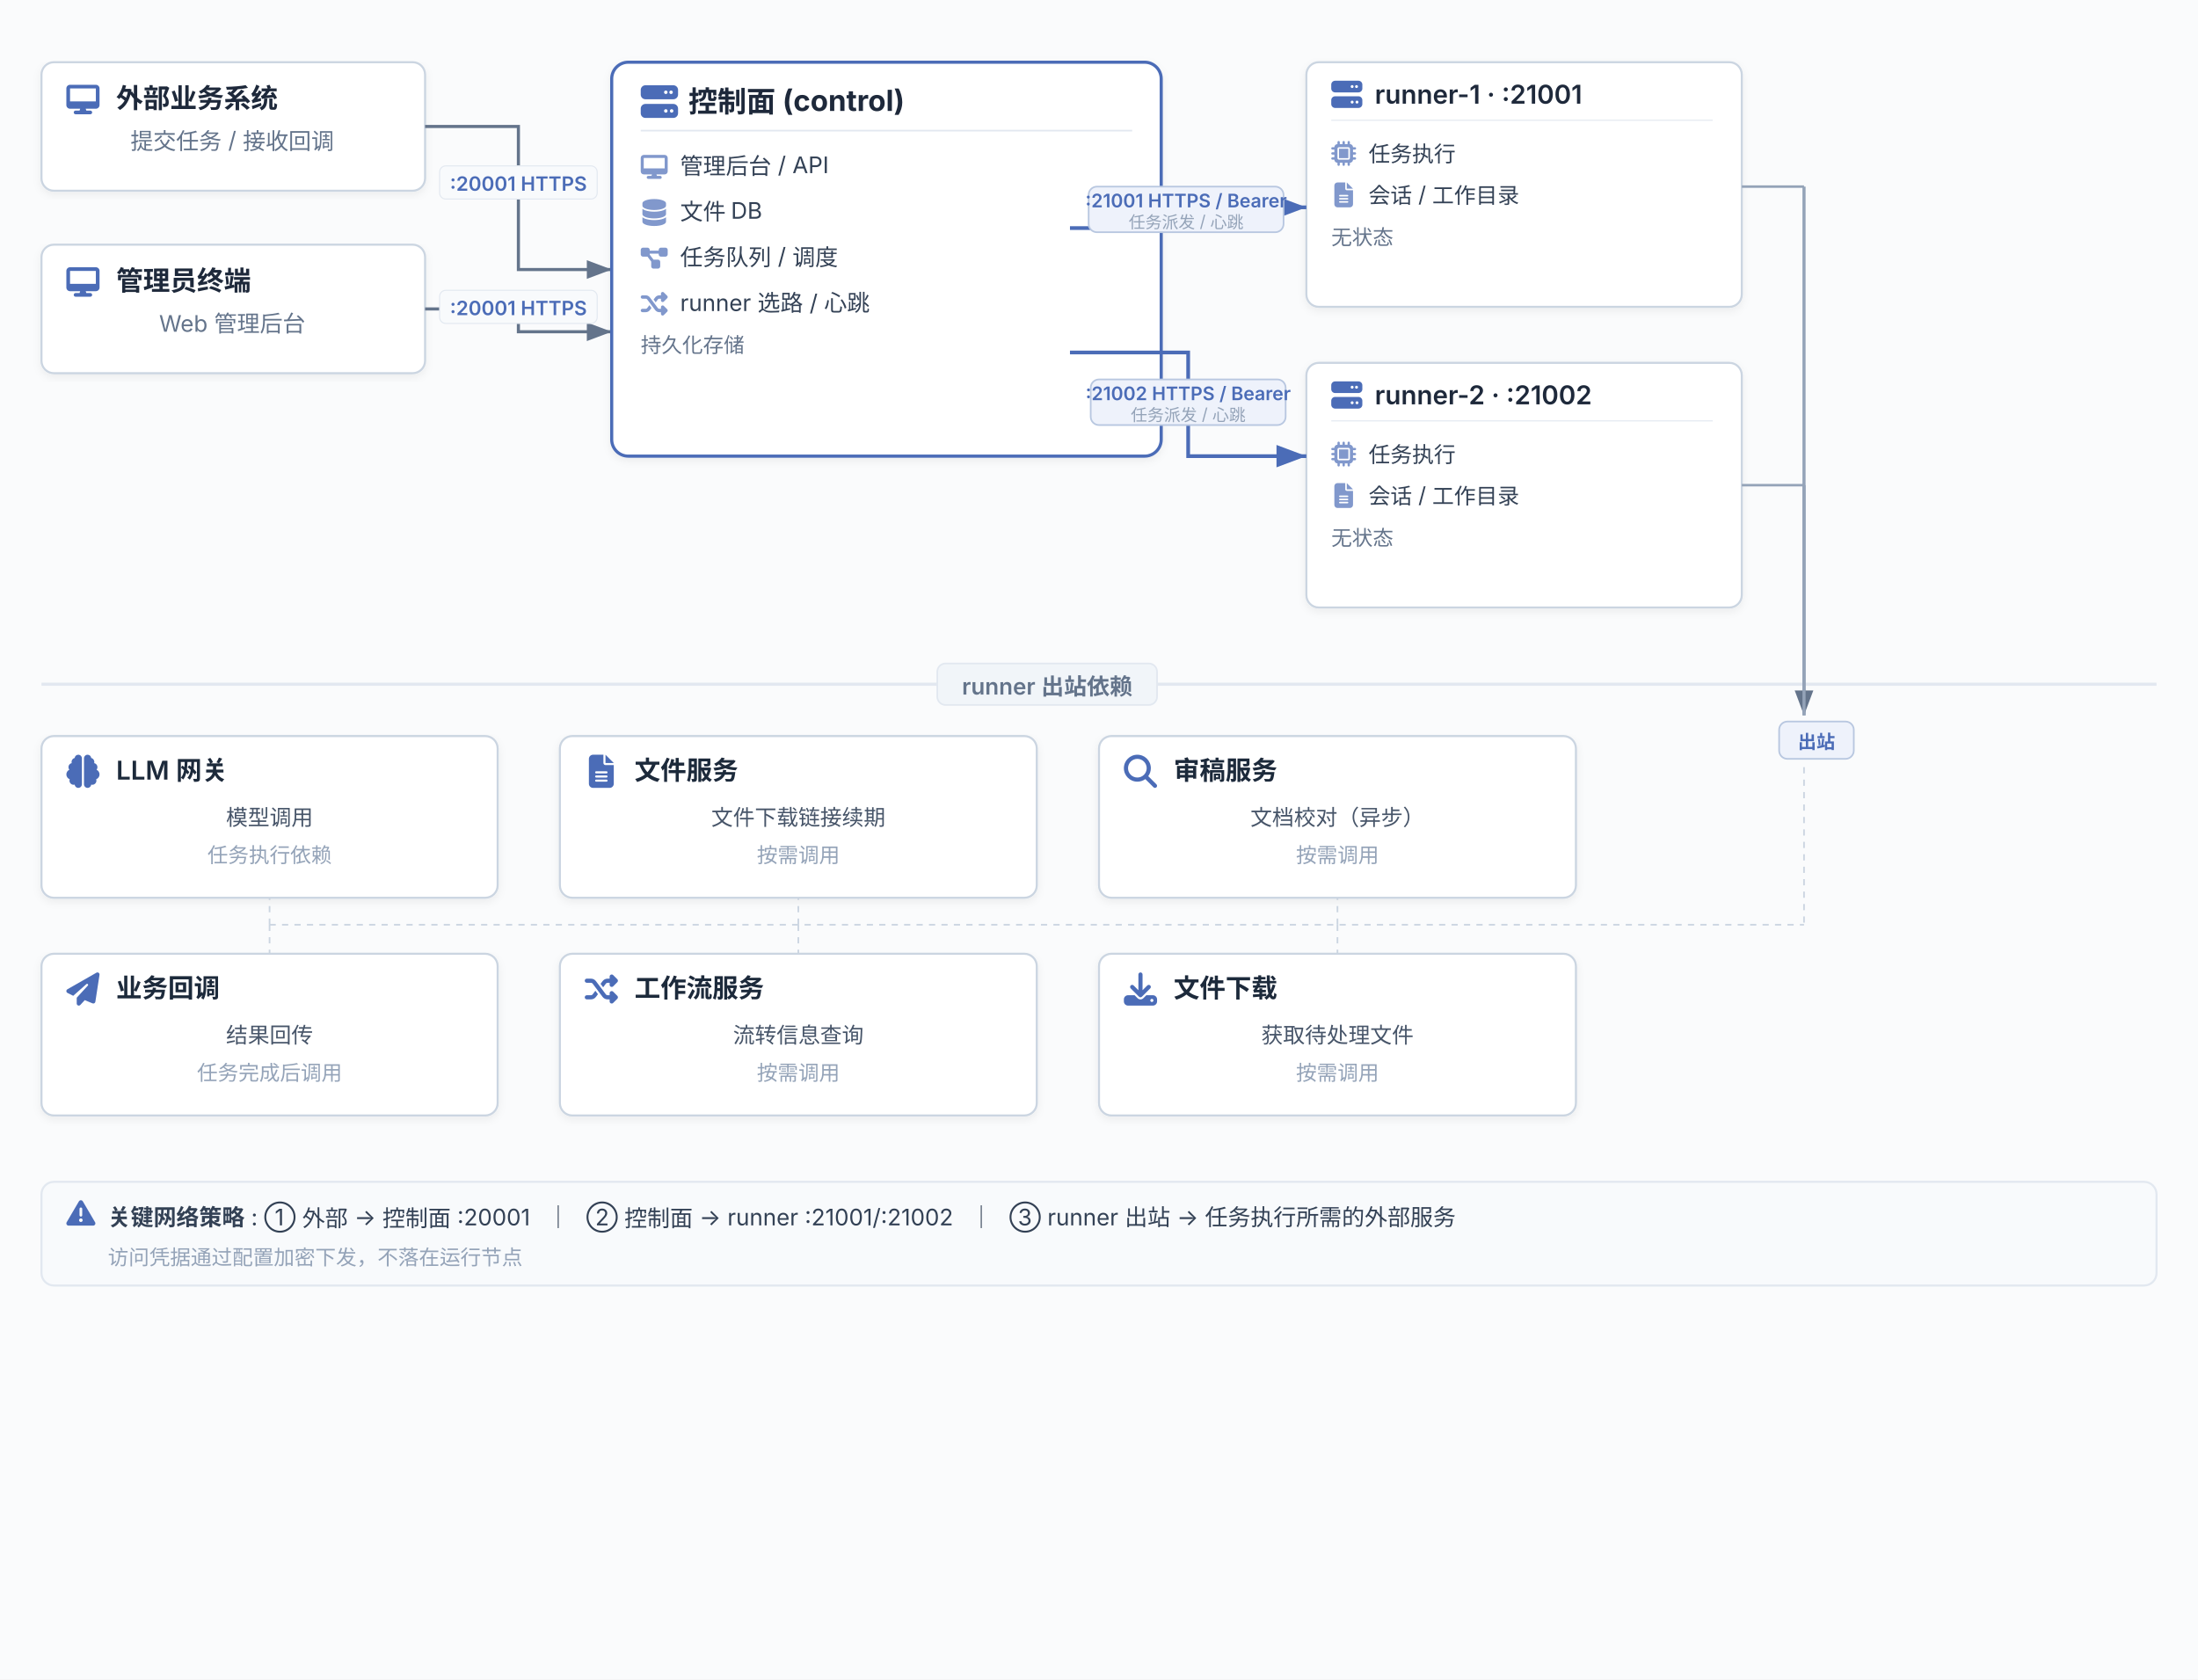
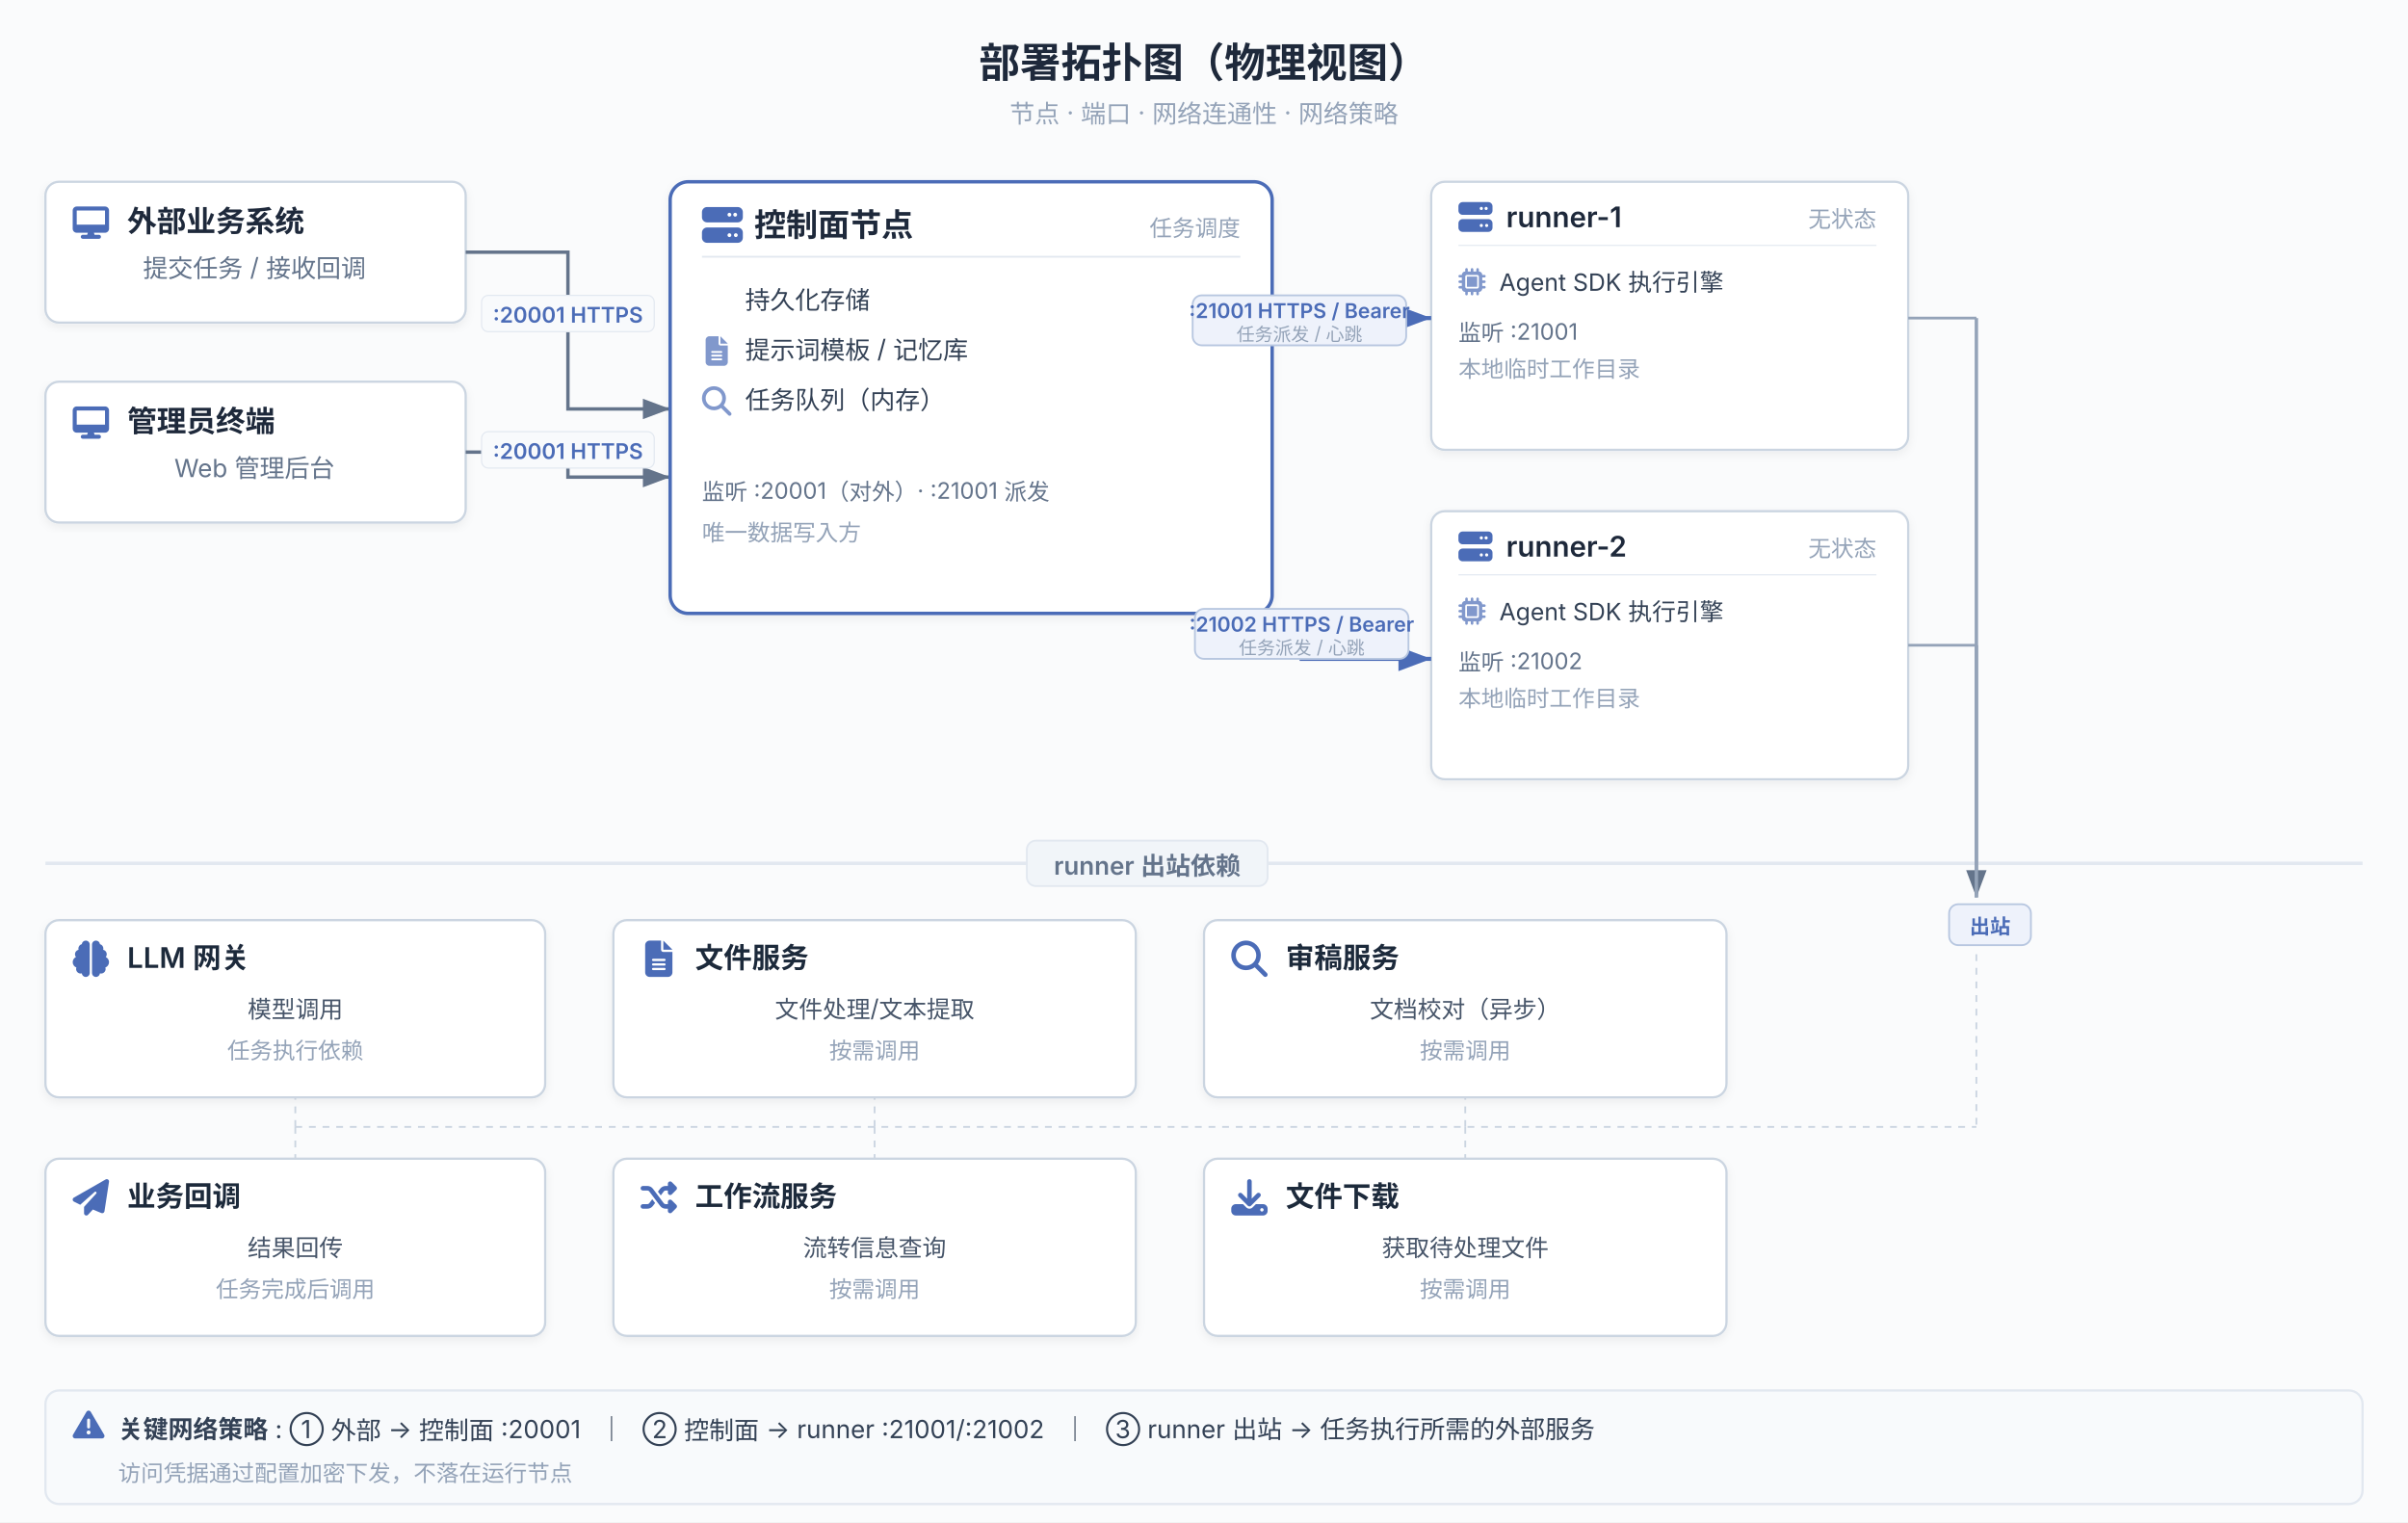
- <svg xmlns="http://www.w3.org/2000/svg" viewBox="0 0 1060 810" font-family="system-ui, -apple-system, 'Noto Sans SC', sans-serif">
+ <svg xmlns="http://www.w3.org/2000/svg" viewBox="0 0 1060 670" font-family="system-ui, -apple-system, 'Noto Sans SC', sans-serif">
  <defs>
    <marker id="arr" markerWidth="8" markerHeight="6" refX="8" refY="3" orient="auto">
      <path d="M0,0 L8,3 L0,6 Z" fill="#64748b" />
    </marker>
    <marker id="arr-b" markerWidth="8" markerHeight="6" refX="8" refY="3" orient="auto">
      <path d="M0,0 L8,3 L0,6 Z" fill="#4b6cb7" />
    </marker>
    <filter id="sh" x="-3%" y="-3%" width="110%" height="110%">
      <feDropShadow dx="0" dy="1.5" stdDeviation="2" flood-color="#000" flood-opacity="0.06" />
    </filter>
    <symbol id="fa-server" viewBox="0 0 512 512">
      <path d="M64 32C28.7 32 0 60.7 0 96v64c0 35.3 28.7 64 64 64H448c35.3 0 64-28.7 64-64V96c0-35.3-28.7-64-64-64H64zm280 72a24 24 0 1 1 0 48 24 24 0 1 1 0-48zm48 24a24 24 0 1 1 48 0 24 24 0 1 1 -48 0zM64 288c-35.3 0-64 28.7-64 64v64c0 35.3 28.7 64 64 64H448c35.3 0 64-28.7 64-64V352c0-35.3-28.7-64-64-64H64zm280 72a24 24 0 1 1 0 48 24 24 0 1 1 0-48zm56 24a24 24 0 1 1 48 0 24 24 0 1 1 -48 0z" />
+     </symbol>
+     <symbol id="fa-desktop" viewBox="0 0 576 512">
+       <path d="M64 0C28.7 0 0 28.7 0 64V352c0 35.3 28.7 64 64 64H240l-10.7 32H160c-17.7 0-32 14.3-32 32s14.3 32 32 32H416c17.7 0 32-14.3 32-32s-14.3-32-32-32H346.7L336 416H512c35.3 0 64-28.7 64-64V64c0-35.3-28.7-64-64-64H64zM512 64V288H64V64H512z" />
    </symbol>
    <symbol id="fa-brain" viewBox="0 0 512 512">
      <path d="M184 0c30.9 0 56 25.1 56 56V456c0 30.9-25.1 56-56 56c-28.9 0-52.7-21.9-55.7-50.1c-5.2 1.4-10.7 2.1-16.3 2.1c-35.3 0-64-28.7-64-64c0-7.4 1.3-14.6 3.6-21.2C21.4 367.4 0 338.2 0 304c0-31.9 18.7-59.5 45.8-72.3C37.1 220.8 32 207 32 192c0-30.7 21.6-56.3 50.4-62.6C80.8 123.9 80 118 80 112c0-29.9 20.6-55.1 48.3-62.1C131.3 21.9 155.1 0 184 0zM328 0c28.9 0 52.6 21.9 55.7 49.9c27.8 7 48.3 32.1 48.3 62.1c0 6-.8 11.9-2.4 17.4c28.8 6.2 50.4 31.9 50.4 62.6c0 15-5.1 28.8-13.8 39.7C493.3 244.5 512 272.1 512 304c0 34.2-21.4 63.4-51.6 74.8c2.3 6.6 3.6 13.8 3.6 21.2c0 35.3-28.7 64-64 64c-5.6 0-11.1-.7-16.3-2.1c-3 28.2-26.8 50.1-55.7 50.1c-30.9 0-56-25.1-56-56V56c0-30.9 25.1-56 56-56z" />
    </symbol>
    <symbol id="fa-file-lines" viewBox="0 0 384 512">
      <path d="M64 0C28.7 0 0 28.7 0 64V448c0 35.3 28.7 64 64 64H320c35.3 0 64-28.7 64-64V160H256c-17.7 0-32-14.3-32-32V0H64zM256 0V128H384L256 0zM112 256H272c8.8 0 16 7.2 16 16s-7.2 16-16 16H112c-8.8 0-16-7.2-16-16s7.2-16 16-16zm0 64H272c8.8 0 16 7.2 16 16s-7.2 16-16 16H112c-8.8 0-16-7.2-16-16s7.2-16 16-16zm0 64H272c8.8 0 16 7.2 16 16s-7.2 16-16 16H112c-8.8 0-16-7.2-16-16s7.2-16 16-16z" />
    </symbol>
    <symbol id="fa-magnifying-glass" viewBox="0 0 512 512">
      <path d="M416 208c0 45.9-14.9 88.3-40 122.7L502.6 457.4c12.5 12.5 12.5 32.8 0 45.3s-32.8 12.5-45.3 0L330.7 376c-34.4 25.2-76.8 40-122.7 40C93.1 416 0 322.9 0 208S93.1 0 208 0S416 93.1 416 208zM208 352a144 144 0 1 0 0-288 144 144 0 1 0 0 288z" />
    </symbol>
    <symbol id="fa-paper-plane" viewBox="0 0 512 512">
      <path d="M498.1 5.6c10.1 7 15.4 19.1 13.5 31.2l-64 416c-1.5 9.7-7.4 18.2-16 23s-18.9 5.4-28 1.6L284 427.7l-68.5 74.1c-8.9 9.7-22.9 12.9-35.2 8.1S160 493.2 160 480V396.4c0-4 1.5-7.8 4.2-10.7L331.8 202.8c5.8-6.3 5.6-16-.4-22s-15.7-6.4-22-.7L106 360.8 17.7 316.6C7.1 311.3 .3 300.7 0 288.9s5.9-22.8 16.1-28.7l448-256c10.7-6.1 23.9-5.5 34 1.4z" />
    </symbol>
    <symbol id="fa-shuffle" viewBox="0 0 512 512">
      <path d="M403.8 34.4c12-5 25.7-2.2 34.9 6.9l64 64c6 6 9.4 14.1 9.4 22.6s-3.4 16.6-9.4 22.6l-64 64c-9.2 9.2-22.9 11.9-34.9 6.9s-19.8-16.6-19.8-29.6V160H352c-10.1 0-19.6 4.7-25.6 12.8L284 229.3 244 176l31.2-41.6C293.3 110.2 321.8 96 352 96h32V64c0-12.9 7.8-24.6 19.8-29.6zM164 282.7L204 336l-31.2 41.6C154.7 401.8 126.2 416 96 416H32c-17.7 0-32-14.3-32-32s14.3-32 32-32H96c10.1 0 19.6-4.7 25.6-12.8L164 282.7zm274.6 188c-9.2 9.2-22.9 11.9-34.9 6.9s-19.8-16.6-19.8-29.6V416H352c-30.2 0-58.7-14.2-76.8-38.4L121.6 172.8c-6-8.1-15.5-12.8-25.6-12.8H32c-17.7 0-32-14.3-32-32s14.3-32 32-32H96c30.2 0 58.7 14.2 76.8 38.4L326.4 339.2c6 8.1 15.5 12.8 25.6 12.8h32V320c0-12.9 7.8-24.6 19.8-29.6s25.7-2.2 34.9 6.9l64 64c6 6 9.4 14.1 9.4 22.6s-3.4 16.6-9.4 22.6l-64 64z" />
    </symbol>
    <symbol id="fa-download" viewBox="0 0 512 512">
      <path d="M288 32c0-17.7-14.3-32-32-32s-32 14.3-32 32V274.7l-73.4-73.4c-12.5-12.5-32.8-12.5-45.3 0s-12.5 32.8 0 45.3l128 128c12.5 12.5 32.8 12.5 45.3 0l128-128c12.5-12.5 12.5-32.8 0-45.3s-32.8-12.5-45.3 0L288 274.7V32zM64 352c-35.3 0-64 28.7-64 64v32c0 35.3 28.7 64 64 64H448c35.3 0 64-28.7 64-64V416c0-35.3-28.7-64-64-64H346.5l-45.3 45.3c-25 25-65.5 25-90.5 0L165.5 352H64zm368 56a24 24 0 1 1 0 48 24 24 0 1 1 0-48z" />
    </symbol>
-     <symbol id="fa-diagram" viewBox="0 0 576 512">
-       <path d="M0 80C0 53.5 21.5 32 48 32h96c26.5 0 48 21.5 48 48V96H384V80c0-26.5 21.5-48 48-48h96c26.5 0 48 21.5 48 48v96c0 26.5-21.5 48-48 48H432c-26.5 0-48-21.5-48-48V160H192v16c0 1.7-.1 3.4-.3 5L272 288h96c26.5 0 48 21.5 48 48v96c0 26.5-21.5 48-48 48H272c-26.5 0-48-21.5-48-48V336c0-1.7 .1-3.4 .3-5L144 224H48c-26.5 0-48-21.5-48-48V80z" />
-     </symbol>
-     <symbol id="fa-desktop" viewBox="0 0 576 512">
-       <path d="M64 0C28.7 0 0 28.7 0 64V352c0 35.3 28.7 64 64 64H240l-10.7 32H160c-17.7 0-32 14.3-32 32s14.3 32 32 32H416c17.7 0 32-14.3 32-32s-14.3-32-32-32H346.7L336 416H512c35.3 0 64-28.7 64-64V64c0-35.3-28.7-64-64-64H64zM512 64V288H64V64H512z" />
-     </symbol>
-     <symbol id="fa-database" viewBox="0 0 448 512">
-       <path d="M448 80v48c0 44.2-100.3 80-224 80S0 172.2 0 128V80C0 35.8 100.3 0 224 0S448 35.8 448 80zM393.2 214.7c20.8-7.4 39.9-16.9 54.8-28.6V288c0 44.2-100.3 80-224 80S0 332.2 0 288V186.1c14.9 11.8 34 21.2 54.8 28.6C99.7 230.7 159.5 240 224 240s124.3-9.3 169.2-25.3zM0 346.1c14.9 11.8 34 21.2 54.8 28.6C99.7 390.7 159.5 400 224 400s124.3-9.3 169.2-25.3c20.8-7.4 39.9-16.9 54.8-28.6V432c0 44.2-100.3 80-224 80S0 476.2 0 432V346.1z" />
-     </symbol>
    <symbol id="fa-microchip" viewBox="0 0 512 512">
      <path d="M176 24c0-13.3-10.7-24-24-24s-24 10.7-24 24V64c-35.3 0-64 28.7-64 64H24c-13.3 0-24 10.7-24 24s10.7 24 24 24H64v56H24c-13.3 0-24 10.7-24 24s10.7 24 24 24H64v56H24c-13.3 0-24 10.7-24 24s10.7 24 24 24H64c0 35.3 28.7 64 64 64v40c0 13.3 10.7 24 24 24s24-10.7 24-24V448h56v40c0 13.3 10.7 24 24 24s24-10.7 24-24V448h56v40c0 13.3 10.7 24 24 24s24-10.7 24-24V448c35.3 0 64-28.7 64-64h40c13.3 0 24-10.7 24-24s-10.7-24-24-24H448V280h40c13.3 0 24-10.7 24-24s-10.7-24-24-24H448V176h40c13.3 0 24-10.7 24-24s-10.7-24-24-24H448c0-35.3-28.7-64-64-64V24c0-13.3-10.7-24-24-24s-24 10.7-24 24V64H280V24c0-13.3-10.7-24-24-24s-24 10.7-24 24V64H176V24zM160 128H352c17.7 0 32 14.3 32 32V352c0 17.7-14.3 32-32 32H160c-17.7 0-32-14.3-32-32V160c0-17.7 14.3-32 32-32zm192 32H160V352H352V160z" />
    </symbol>
    <symbol id="fa-warn" viewBox="0 0 512 512">
      <path d="M256 32c14.2 0 27.3 7.5 34.5 19.8l216 368c7.3 12.4 7.3 27.7 .2 40.1S486.3 480 472 480H40c-14.3 0-27.6-7.7-34.7-20.1s-7-27.8 .2-40.1l216-368C228.7 39.5 241.8 32 256 32zm0 128c-13.3 0-24 10.7-24 24V296c0 13.3 10.7 24 24 24s24-10.7 24-24V184c0-13.3-10.7-24-24-24zm32 224a32 32 0 1 0 -64 0 32 32 0 1 0 64 0z" />
    </symbol>
  </defs>
-   <rect width="1060" height="810" fill="#fafbfc" />
+   <rect width="1060" height="670" fill="#fafbfc" />
+   <text x="530" y="34" text-anchor="middle" fill="#1e293b" font-size="18" font-weight="700">部署拓扑图（物理视图）</text>
+   <text x="530" y="54" text-anchor="middle" fill="#94a3b8" font-size="11">节点 · 端口 · 网络连通性 · 网络策略</text>
  <g filter="url(#sh)">
-     <rect x="20" y="30" width="185" height="62" rx="6" fill="#fff" stroke="#cbd5e1" stroke-width="1" />
+     <rect x="20" y="80" width="185" height="62" rx="6" fill="#fff" stroke="#cbd5e1" stroke-width="1" />
  </g>
-   <use href="#fa-desktop" x="32" y="40" width="16" height="16" fill="#4b6cb7" />
-   <text x="56" y="52" fill="#1e293b" font-size="13" font-weight="600">外部业务系统</text>
-   <text x="112" y="72" text-anchor="middle" fill="#64748b" font-size="11">提交任务 / 接收回调</text>
+   <use href="#fa-desktop" x="32" y="90" width="16" height="16" fill="#4b6cb7" />
+   <text x="56" y="102" fill="#1e293b" font-size="13" font-weight="600">外部业务系统</text>
+   <text x="112" y="122" text-anchor="middle" fill="#64748b" font-size="11">提交任务 / 接收回调</text>
  <g filter="url(#sh)">
-     <rect x="20" y="118" width="185" height="62" rx="6" fill="#fff" stroke="#cbd5e1" stroke-width="1" />
+     <rect x="20" y="168" width="185" height="62" rx="6" fill="#fff" stroke="#cbd5e1" stroke-width="1" />
  </g>
-   <use href="#fa-desktop" x="32" y="128" width="16" height="16" fill="#4b6cb7" />
-   <text x="56" y="140" fill="#1e293b" font-size="13" font-weight="600">管理员终端</text>
-   <text x="112" y="160" text-anchor="middle" fill="#64748b" font-size="11">Web 管理后台</text>
-   <path d="M205 61 H250 V130 H295" fill="none" stroke="#64748b" stroke-width="1.5" marker-end="url(#arr)" />
-   <rect x="212" y="80" width="76" height="16" rx="3" fill="#f8fafc" stroke="#e2e8f0" stroke-width="0.5" />
-   <text x="250" y="92" text-anchor="middle" fill="#4b6cb7" font-size="9.5" font-weight="600">:20001 HTTPS</text>
-   <path d="M205 149 H250 V160 H295" fill="none" stroke="#64748b" stroke-width="1.5" marker-end="url(#arr)" />
-   <rect x="212" y="140" width="76" height="16" rx="3" fill="#f8fafc" stroke="#e2e8f0" stroke-width="0.5" />
-   <text x="250" y="152" text-anchor="middle" fill="#4b6cb7" font-size="9.5" font-weight="600">:20001 HTTPS</text>
+   <use href="#fa-desktop" x="32" y="178" width="16" height="16" fill="#4b6cb7" />
+   <text x="56" y="190" fill="#1e293b" font-size="13" font-weight="600">管理员终端</text>
+   <text x="112" y="210" text-anchor="middle" fill="#64748b" font-size="11">Web 管理后台</text>
+   <path d="M205 111 H250 V180 H295" fill="none" stroke="#64748b" stroke-width="1.5" marker-end="url(#arr)" />
+   <rect x="212" y="130" width="76" height="16" rx="3" fill="#f8fafc" stroke="#e2e8f0" stroke-width="0.5" />
+   <text x="250" y="142" text-anchor="middle" fill="#4b6cb7" font-size="9.5" font-weight="600">:20001 HTTPS</text>
+   <path d="M205 199 H250 V210 H295" fill="none" stroke="#64748b" stroke-width="1.5" marker-end="url(#arr)" />
+   <rect x="212" y="190" width="76" height="16" rx="3" fill="#f8fafc" stroke="#e2e8f0" stroke-width="0.5" />
+   <text x="250" y="202" text-anchor="middle" fill="#4b6cb7" font-size="9.5" font-weight="600">:20001 HTTPS</text>
  <g filter="url(#sh)">
-     <rect x="295" y="30" width="265" height="190" rx="8" fill="#fff" stroke="#4b6cb7" stroke-width="1.5" />
+     <rect x="295" y="80" width="265" height="190" rx="8" fill="#fff" stroke="#4b6cb7" stroke-width="1.5" />
  </g>
-   <use href="#fa-server" x="309" y="40" width="18" height="18" fill="#4b6cb7" />
-   <text x="332" y="54" fill="#1e293b" font-size="14" font-weight="700">控制面 (control)</text>
-   <line x1="309" y1="63" x2="546" y2="63" stroke="#e2e8f0" stroke-width="0.8" />
-   <use href="#fa-desktop" x="309" y="74" width="13" height="13" fill="#4b6cb7" opacity="0.7" />
-   <text x="328" y="84" fill="#334155" font-size="11">管理后台 / API</text>
-   <use href="#fa-database" x="309" y="96" width="13" height="13" fill="#4b6cb7" opacity="0.7" />
-   <text x="328" y="106" fill="#334155" font-size="11">文件 DB</text>
-   <use href="#fa-diagram" x="309" y="118" width="13" height="13" fill="#4b6cb7" opacity="0.7" />
-   <text x="328" y="128" fill="#334155" font-size="11">任务队列 / 调度</text>
-   <use href="#fa-shuffle" x="309" y="140" width="13" height="13" fill="#4b6cb7" opacity="0.7" />
-   <text x="328" y="150" fill="#334155" font-size="11">runner 选路 / 心跳</text>
-   <text x="309" y="170" fill="#64748b" font-size="10">持久化存储</text>
+   <use href="#fa-server" x="309" y="90" width="18" height="18" fill="#4b6cb7" />
+   <text x="332" y="104" fill="#1e293b" font-size="14" font-weight="700">控制面节点</text>
+   <text x="546" y="104" text-anchor="end" fill="#94a3b8" font-size="10">任务调度</text>
+   <line x1="309" y1="113" x2="546" y2="113" stroke="#e2e8f0" stroke-width="0.8" />
+   <use href="#fa-database" x="309" y="126" width="13" height="13" fill="#4b6cb7" opacity="0.7" />
+   <text x="328" y="136" fill="#334155" font-size="11">持久化存储</text>
+   <use href="#fa-file-lines" x="309" y="148" width="13" height="13" fill="#4b6cb7" opacity="0.7" />
+   <text x="328" y="158" fill="#334155" font-size="11">提示词模板 / 记忆库</text>
+   <use href="#fa-magnifying-glass" x="309" y="170" width="13" height="13" fill="#4b6cb7" opacity="0.7" />
+   <text x="328" y="180" fill="#334155" font-size="11">任务队列（内存）</text>
+   <text x="309" y="220" fill="#64748b" font-size="10">监听 :20001（对外）· :21001 派发</text>
+   <text x="309" y="238" fill="#94a3b8" font-size="10">唯一数据写入方</text>
  <g filter="url(#sh)">
-     <rect x="630" y="30" width="210" height="118" rx="6" fill="#fff" stroke="#cbd5e1" stroke-width="1" />
+     <rect x="630" y="80" width="210" height="118" rx="6" fill="#fff" stroke="#cbd5e1" stroke-width="1" />
  </g>
-   <use href="#fa-server" x="642" y="38" width="15" height="15" fill="#4b6cb7" />
-   <text x="663" y="50" fill="#1e293b" font-size="12.5" font-weight="600">runner-1 · :21001</text>
-   <line x1="642" y1="58" x2="826" y2="58" stroke="#e2e8f0" stroke-width="0.5" />
-   <use href="#fa-microchip" x="642" y="68" width="12" height="12" fill="#4b6cb7" opacity="0.7" />
-   <text x="660" y="78" fill="#334155" font-size="10.5">任务执行</text>
-   <use href="#fa-file-lines" x="642" y="88" width="12" height="12" fill="#4b6cb7" opacity="0.7" />
-   <text x="660" y="98" fill="#334155" font-size="10.5">会话 / 工作目录</text>
-   <text x="642" y="118" fill="#64748b" font-size="10">无状态</text>
+   <use href="#fa-server" x="642" y="88" width="15" height="15" fill="#4b6cb7" />
+   <text x="663" y="100" fill="#1e293b" font-size="12.5" font-weight="600">runner-1</text>
+   <text x="826" y="100" text-anchor="end" fill="#94a3b8" font-size="10">无状态</text>
+   <line x1="642" y1="108" x2="826" y2="108" stroke="#e2e8f0" stroke-width="0.5" />
+   <use href="#fa-microchip" x="642" y="118" width="12" height="12" fill="#4b6cb7" opacity="0.7" />
+   <text x="660" y="128" fill="#334155" font-size="10.5">Agent SDK 执行引擎</text>
+   <text x="642" y="150" fill="#64748b" font-size="10">监听 :21001</text>
+   <text x="642" y="166" fill="#94a3b8" font-size="10">本地临时工作目录</text>
  <g filter="url(#sh)">
-     <rect x="630" y="175" width="210" height="118" rx="6" fill="#fff" stroke="#cbd5e1" stroke-width="1" />
+     <rect x="630" y="225" width="210" height="118" rx="6" fill="#fff" stroke="#cbd5e1" stroke-width="1" />
  </g>
-   <use href="#fa-server" x="642" y="183" width="15" height="15" fill="#4b6cb7" />
-   <text x="663" y="195" fill="#1e293b" font-size="12.5" font-weight="600">runner-2 · :21002</text>
-   <line x1="642" y1="203" x2="826" y2="203" stroke="#e2e8f0" stroke-width="0.5" />
-   <use href="#fa-microchip" x="642" y="213" width="12" height="12" fill="#4b6cb7" opacity="0.7" />
-   <text x="660" y="223" fill="#334155" font-size="10.5">任务执行</text>
-   <use href="#fa-file-lines" x="642" y="233" width="12" height="12" fill="#4b6cb7" opacity="0.7" />
-   <text x="660" y="243" fill="#334155" font-size="10.5">会话 / 工作目录</text>
-   <text x="642" y="263" fill="#64748b" font-size="10">无状态</text>
-   <path d="M516 110 H572 V100 H630" fill="none" stroke="#4b6cb7" stroke-width="1.8" marker-end="url(#arr-b)" />
-   <rect x="525" y="90" width="94" height="22" rx="4" fill="#eef2fb" stroke="#b8c7e0" stroke-width="0.8" />
-   <text x="572" y="100" text-anchor="middle" fill="#4b6cb7" font-size="9" font-weight="600">:21001 HTTPS / Bearer</text>
-   <text x="572" y="110" text-anchor="middle" fill="#94a3b8" font-size="8">任务派发 / 心跳</text>
-   <path d="M516 170 H573 V220 H630" fill="none" stroke="#4b6cb7" stroke-width="1.8" marker-end="url(#arr-b)" />
-   <rect x="526" y="183" width="94" height="22" rx="4" fill="#eef2fb" stroke="#b8c7e0" stroke-width="0.8" />
-   <text x="573" y="193" text-anchor="middle" fill="#4b6cb7" font-size="9" font-weight="600">:21002 HTTPS / Bearer</text>
-   <text x="573" y="203" text-anchor="middle" fill="#94a3b8" font-size="8">任务派发 / 心跳</text>
-   <line x1="20" y1="330" x2="1040" y2="330" stroke="#e2e8f0" stroke-width="1.5" />
-   <rect x="452" y="320" width="106" height="20" rx="4" fill="#f1f5f9" stroke="#e2e8f0" stroke-width="0.8" />
-   <text x="505" y="335" text-anchor="middle" fill="#64748b" font-size="11" font-weight="600">runner 出站依赖</text>
-   <line x1="840" y1="90" x2="870" y2="90" stroke="#94a3b8" stroke-width="1.2" />
-   <line x1="870" y1="90" x2="870" y2="345" stroke="#94a3b8" stroke-width="1.5" marker-end="url(#arr)" />
-   <line x1="840" y1="234" x2="870" y2="234" stroke="#94a3b8" stroke-width="1.2" />
-   <line x1="870" y1="234" x2="870" y2="345" stroke="#94a3b8" stroke-width="1.5" />
-   <rect x="858" y="348" width="36" height="18" rx="4" fill="#eef2fb" stroke="#b8c7e0" stroke-width="0.8" />
-   <text x="876" y="361" text-anchor="middle" fill="#4b6cb7" font-size="9" font-weight="600">出站</text>
-   <path d="M870 370 V446" fill="none" stroke="#cbd5e1" stroke-width="0.8" stroke-dasharray="3,3" />
-   <path d="M130 446 H870" fill="none" stroke="#cbd5e1" stroke-width="0.8" stroke-dasharray="3,3" />
-   <path d="M130 446 V433" fill="none" stroke="#cbd5e1" stroke-width="0.8" stroke-dasharray="3,3" />
-   <path d="M385 446 V433" fill="none" stroke="#cbd5e1" stroke-width="0.8" stroke-dasharray="3,3" />
-   <path d="M645 446 V433" fill="none" stroke="#cbd5e1" stroke-width="0.8" stroke-dasharray="3,3" />
-   <path d="M130 446 V460" fill="none" stroke="#cbd5e1" stroke-width="0.8" stroke-dasharray="3,3" />
-   <path d="M385 446 V460" fill="none" stroke="#cbd5e1" stroke-width="0.8" stroke-dasharray="3,3" />
-   <path d="M645 446 V460" fill="none" stroke="#cbd5e1" stroke-width="0.8" stroke-dasharray="3,3" />
+   <use href="#fa-server" x="642" y="233" width="15" height="15" fill="#4b6cb7" />
+   <text x="663" y="245" fill="#1e293b" font-size="12.5" font-weight="600">runner-2</text>
+   <text x="826" y="245" text-anchor="end" fill="#94a3b8" font-size="10">无状态</text>
+   <line x1="642" y1="253" x2="826" y2="253" stroke="#e2e8f0" stroke-width="0.5" />
+   <use href="#fa-microchip" x="642" y="263" width="12" height="12" fill="#4b6cb7" opacity="0.7" />
+   <text x="660" y="273" fill="#334155" font-size="10.5">Agent SDK 执行引擎</text>
+   <text x="642" y="295" fill="#64748b" font-size="10">监听 :21002</text>
+   <text x="642" y="311" fill="#94a3b8" font-size="10">本地临时工作目录</text>
+   <path d="M560 150 H572 V140 H630" fill="none" stroke="#4b6cb7" stroke-width="1.8" marker-end="url(#arr-b)" />
+   <rect x="525" y="130" width="94" height="22" rx="4" fill="#eef2fb" stroke="#b8c7e0" stroke-width="0.8" />
+   <text x="572" y="140" text-anchor="middle" fill="#4b6cb7" font-size="9" font-weight="600">:21001 HTTPS / Bearer</text>
+   <text x="572" y="150" text-anchor="middle" fill="#94a3b8" font-size="8">任务派发 / 心跳</text>
+   <path d="M560 280 H573 V290 H630" fill="none" stroke="#4b6cb7" stroke-width="1.8" marker-end="url(#arr-b)" />
+   <rect x="526" y="268" width="94" height="22" rx="4" fill="#eef2fb" stroke="#b8c7e0" stroke-width="0.8" />
+   <text x="573" y="278" text-anchor="middle" fill="#4b6cb7" font-size="9" font-weight="600">:21002 HTTPS / Bearer</text>
+   <text x="573" y="288" text-anchor="middle" fill="#94a3b8" font-size="8">任务派发 / 心跳</text>
+   <line x1="20" y1="380" x2="1040" y2="380" stroke="#e2e8f0" stroke-width="1.5" />
+   <rect x="452" y="370" width="106" height="20" rx="4" fill="#f1f5f9" stroke="#e2e8f0" stroke-width="0.8" />
+   <text x="505" y="385" text-anchor="middle" fill="#64748b" font-size="11" font-weight="600">runner 出站依赖</text>
+   <line x1="840" y1="140" x2="870" y2="140" stroke="#94a3b8" stroke-width="1.2" />
+   <line x1="870" y1="140" x2="870" y2="395" stroke="#94a3b8" stroke-width="1.5" marker-end="url(#arr)" />
+   <line x1="840" y1="284" x2="870" y2="284" stroke="#94a3b8" stroke-width="1.2" />
+   <line x1="870" y1="284" x2="870" y2="395" stroke="#94a3b8" stroke-width="1.5" />
+   <rect x="858" y="398" width="36" height="18" rx="4" fill="#eef2fb" stroke="#b8c7e0" stroke-width="0.8" />
+   <text x="876" y="411" text-anchor="middle" fill="#4b6cb7" font-size="9" font-weight="600">出站</text>
+   <path d="M870 420 V496" fill="none" stroke="#cbd5e1" stroke-width="0.8" stroke-dasharray="3,3" />
+   <path d="M130 496 H870" fill="none" stroke="#cbd5e1" stroke-width="0.8" stroke-dasharray="3,3" />
+   <path d="M130 496 V483" fill="none" stroke="#cbd5e1" stroke-width="0.8" stroke-dasharray="3,3" />
+   <path d="M385 496 V483" fill="none" stroke="#cbd5e1" stroke-width="0.8" stroke-dasharray="3,3" />
+   <path d="M645 496 V483" fill="none" stroke="#cbd5e1" stroke-width="0.8" stroke-dasharray="3,3" />
+   <path d="M130 496 V510" fill="none" stroke="#cbd5e1" stroke-width="0.8" stroke-dasharray="3,3" />
+   <path d="M385 496 V510" fill="none" stroke="#cbd5e1" stroke-width="0.8" stroke-dasharray="3,3" />
+   <path d="M645 496 V510" fill="none" stroke="#cbd5e1" stroke-width="0.8" stroke-dasharray="3,3" />
  <g filter="url(#sh)">
-     <rect x="20" y="355" width="220" height="78" rx="6" fill="#fff" stroke="#cbd5e1" stroke-width="1" />
-     <use href="#fa-brain" x="32" y="364" width="16" height="16" fill="#4b6cb7" />
-     <text x="56" y="376" fill="#1e293b" font-size="12.5" font-weight="600">LLM 网关</text>
-     <text x="130" y="398" text-anchor="middle" fill="#475569" font-size="10.5">模型调用</text>
-     <text x="130" y="416" text-anchor="middle" fill="#94a3b8" font-size="10">任务执行依赖</text>
+     <rect x="20" y="405" width="220" height="78" rx="6" fill="#fff" stroke="#cbd5e1" stroke-width="1" />
+     <use href="#fa-brain" x="32" y="414" width="16" height="16" fill="#4b6cb7" />
+     <text x="56" y="426" fill="#1e293b" font-size="12.5" font-weight="600">LLM 网关</text>
+     <text x="130" y="448" text-anchor="middle" fill="#475569" font-size="10.5">模型调用</text>
+     <text x="130" y="466" text-anchor="middle" fill="#94a3b8" font-size="10">任务执行依赖</text>
  </g>
  <g filter="url(#sh)">
-     <rect x="270" y="355" width="230" height="78" rx="6" fill="#fff" stroke="#cbd5e1" stroke-width="1" />
-     <use href="#fa-file-lines" x="282" y="364" width="16" height="16" fill="#4b6cb7" />
-     <text x="306" y="376" fill="#1e293b" font-size="12.5" font-weight="600">文件服务</text>
-     <text x="385" y="398" text-anchor="middle" fill="#475569" font-size="10.5">文件下载链接续期</text>
-     <text x="385" y="416" text-anchor="middle" fill="#94a3b8" font-size="10">按需调用</text>
+     <rect x="270" y="405" width="230" height="78" rx="6" fill="#fff" stroke="#cbd5e1" stroke-width="1" />
+     <use href="#fa-file-lines" x="282" y="414" width="16" height="16" fill="#4b6cb7" />
+     <text x="306" y="426" fill="#1e293b" font-size="12.5" font-weight="600">文件服务</text>
+     <text x="385" y="448" text-anchor="middle" fill="#475569" font-size="10.5">文件处理/文本提取</text>
+     <text x="385" y="466" text-anchor="middle" fill="#94a3b8" font-size="10">按需调用</text>
  </g>
  <g filter="url(#sh)">
-     <rect x="530" y="355" width="230" height="78" rx="6" fill="#fff" stroke="#cbd5e1" stroke-width="1" />
-     <use href="#fa-magnifying-glass" x="542" y="364" width="16" height="16" fill="#4b6cb7" />
-     <text x="566" y="376" fill="#1e293b" font-size="12.5" font-weight="600">审稿服务</text>
-     <text x="645" y="398" text-anchor="middle" fill="#475569" font-size="10.5">文档校对（异步）</text>
-     <text x="645" y="416" text-anchor="middle" fill="#94a3b8" font-size="10">按需调用</text>
+     <rect x="530" y="405" width="230" height="78" rx="6" fill="#fff" stroke="#cbd5e1" stroke-width="1" />
+     <use href="#fa-magnifying-glass" x="542" y="414" width="16" height="16" fill="#4b6cb7" />
+     <text x="566" y="426" fill="#1e293b" font-size="12.5" font-weight="600">审稿服务</text>
+     <text x="645" y="448" text-anchor="middle" fill="#475569" font-size="10.5">文档校对（异步）</text>
+     <text x="645" y="466" text-anchor="middle" fill="#94a3b8" font-size="10">按需调用</text>
  </g>
  <g filter="url(#sh)">
-     <rect x="20" y="460" width="220" height="78" rx="6" fill="#fff" stroke="#cbd5e1" stroke-width="1" />
-     <use href="#fa-paper-plane" x="32" y="469" width="16" height="16" fill="#4b6cb7" />
-     <text x="56" y="481" fill="#1e293b" font-size="12.5" font-weight="600">业务回调</text>
-     <text x="130" y="503" text-anchor="middle" fill="#475569" font-size="10.5">结果回传</text>
-     <text x="130" y="521" text-anchor="middle" fill="#94a3b8" font-size="10">任务完成后调用</text>
+     <rect x="20" y="510" width="220" height="78" rx="6" fill="#fff" stroke="#cbd5e1" stroke-width="1" />
+     <use href="#fa-paper-plane" x="32" y="519" width="16" height="16" fill="#4b6cb7" />
+     <text x="56" y="531" fill="#1e293b" font-size="12.5" font-weight="600">业务回调</text>
+     <text x="130" y="553" text-anchor="middle" fill="#475569" font-size="10.5">结果回传</text>
+     <text x="130" y="571" text-anchor="middle" fill="#94a3b8" font-size="10">任务完成后调用</text>
  </g>
  <g filter="url(#sh)">
-     <rect x="270" y="460" width="230" height="78" rx="6" fill="#fff" stroke="#cbd5e1" stroke-width="1" />
-     <use href="#fa-shuffle" x="282" y="469" width="16" height="16" fill="#4b6cb7" />
-     <text x="306" y="481" fill="#1e293b" font-size="12.5" font-weight="600">工作流服务</text>
-     <text x="385" y="503" text-anchor="middle" fill="#475569" font-size="10.5">流转信息查询</text>
-     <text x="385" y="521" text-anchor="middle" fill="#94a3b8" font-size="10">按需调用</text>
+     <rect x="270" y="510" width="230" height="78" rx="6" fill="#fff" stroke="#cbd5e1" stroke-width="1" />
+     <use href="#fa-shuffle" x="282" y="519" width="16" height="16" fill="#4b6cb7" />
+     <text x="306" y="531" fill="#1e293b" font-size="12.5" font-weight="600">工作流服务</text>
+     <text x="385" y="553" text-anchor="middle" fill="#475569" font-size="10.5">流转信息查询</text>
+     <text x="385" y="571" text-anchor="middle" fill="#94a3b8" font-size="10">按需调用</text>
  </g>
  <g filter="url(#sh)">
-     <rect x="530" y="460" width="230" height="78" rx="6" fill="#fff" stroke="#cbd5e1" stroke-width="1" />
-     <use href="#fa-download" x="542" y="469" width="16" height="16" fill="#4b6cb7" />
-     <text x="566" y="481" fill="#1e293b" font-size="12.5" font-weight="600">文件下载</text>
-     <text x="645" y="503" text-anchor="middle" fill="#475569" font-size="10.5">获取待处理文件</text>
-     <text x="645" y="521" text-anchor="middle" fill="#94a3b8" font-size="10">按需调用</text>
+     <rect x="530" y="510" width="230" height="78" rx="6" fill="#fff" stroke="#cbd5e1" stroke-width="1" />
+     <use href="#fa-download" x="542" y="519" width="16" height="16" fill="#4b6cb7" />
+     <text x="566" y="531" fill="#1e293b" font-size="12.5" font-weight="600">文件下载</text>
+     <text x="645" y="553" text-anchor="middle" fill="#475569" font-size="10.5">获取待处理文件</text>
+     <text x="645" y="571" text-anchor="middle" fill="#94a3b8" font-size="10">按需调用</text>
  </g>
-   <rect x="20" y="570" width="1020" height="50" rx="6" fill="#f8fafc" stroke="#e2e8f0" stroke-width="1" />
-   <use href="#fa-warn" x="32" y="578" width="14" height="14" fill="#4b6cb7" />
-   <text x="52" y="591" fill="#334155" font-size="11">
+   <rect x="20" y="612" width="1020" height="50" rx="6" fill="#f8fafc" stroke="#e2e8f0" stroke-width="1" />
+   <use href="#fa-warn" x="32" y="620" width="14" height="14" fill="#4b6cb7" />
+   <text x="52" y="633" fill="#334155" font-size="11">
    <tspan font-weight="600">关键网络策略</tspan>
    <tspan>: </tspan>
    <tspan>① 外部 → 控制面 :20001</tspan>
    <tspan xml:space="preserve">  ｜  </tspan>
    <tspan>② 控制面 → runner :21001/:21002</tspan>
    <tspan xml:space="preserve">  ｜  </tspan>
    <tspan>③ runner 出站 → 任务执行所需的外部服务</tspan>
  </text>
-   <text x="52" y="610" fill="#94a3b8" font-size="10">访问凭据通过配置加密下发，不落在运行节点</text>
+   <text x="52" y="652" fill="#94a3b8" font-size="10">访问凭据通过配置加密下发，不落在运行节点</text>
</svg>
